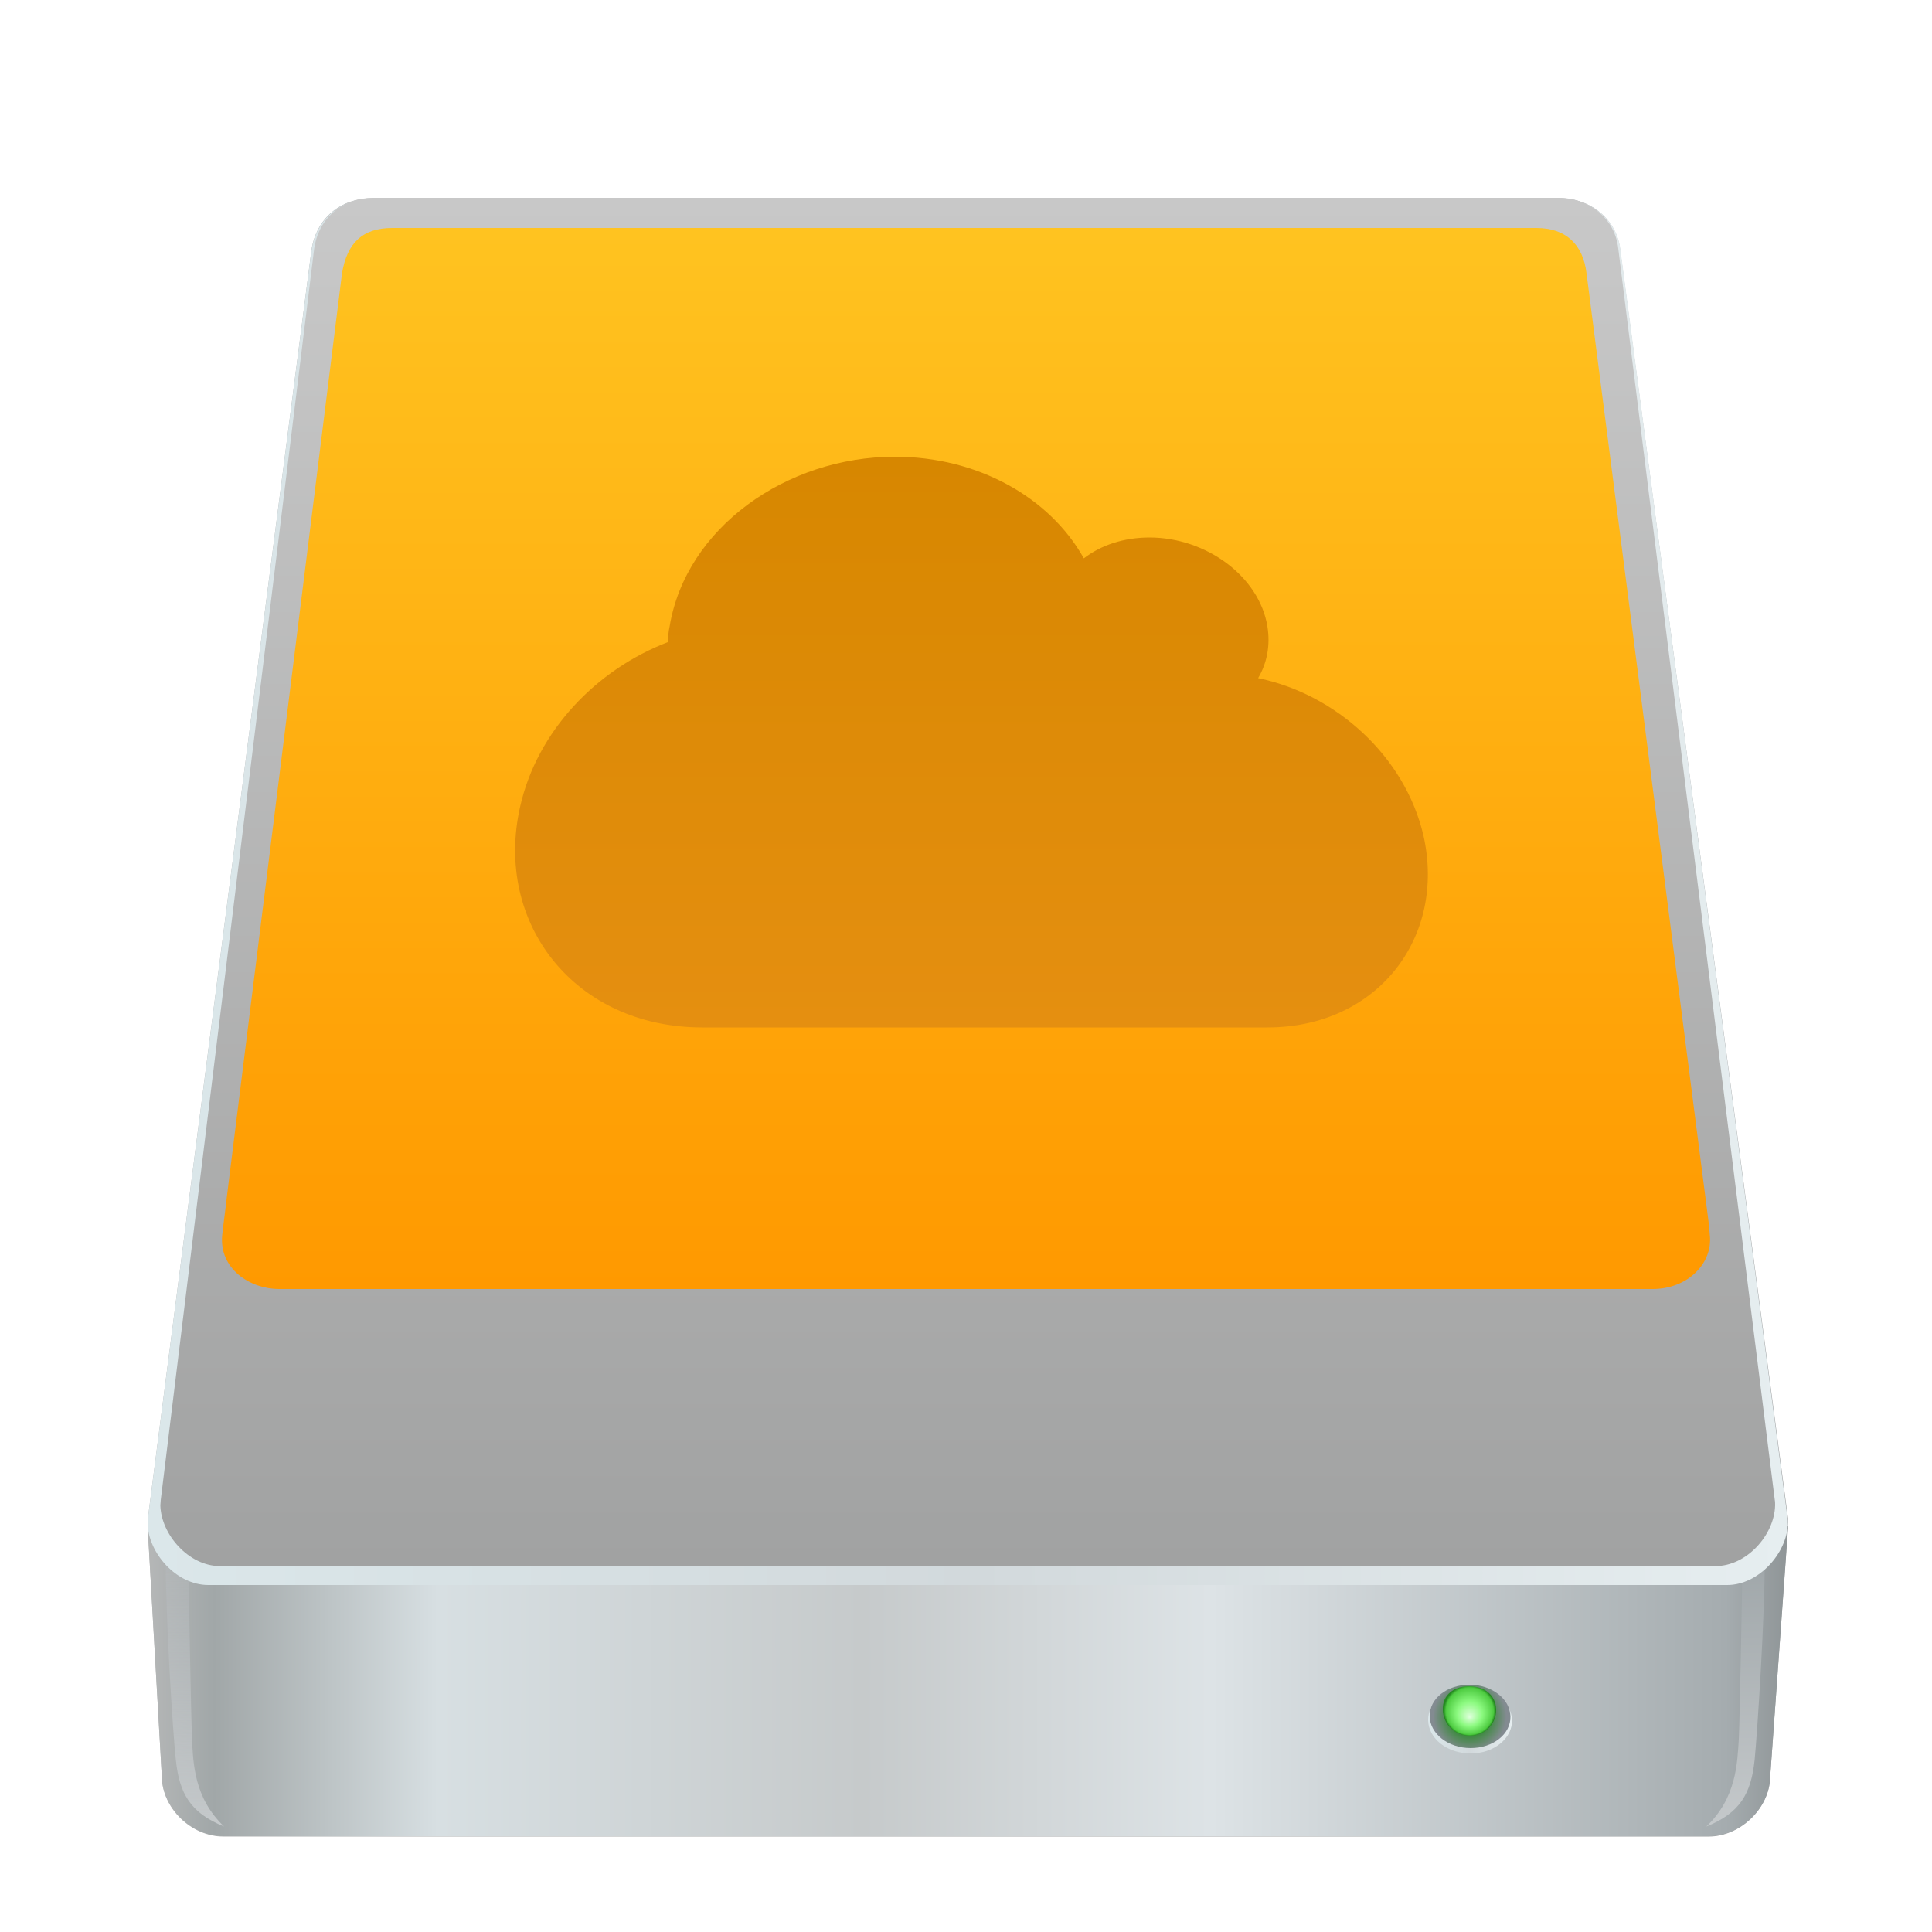
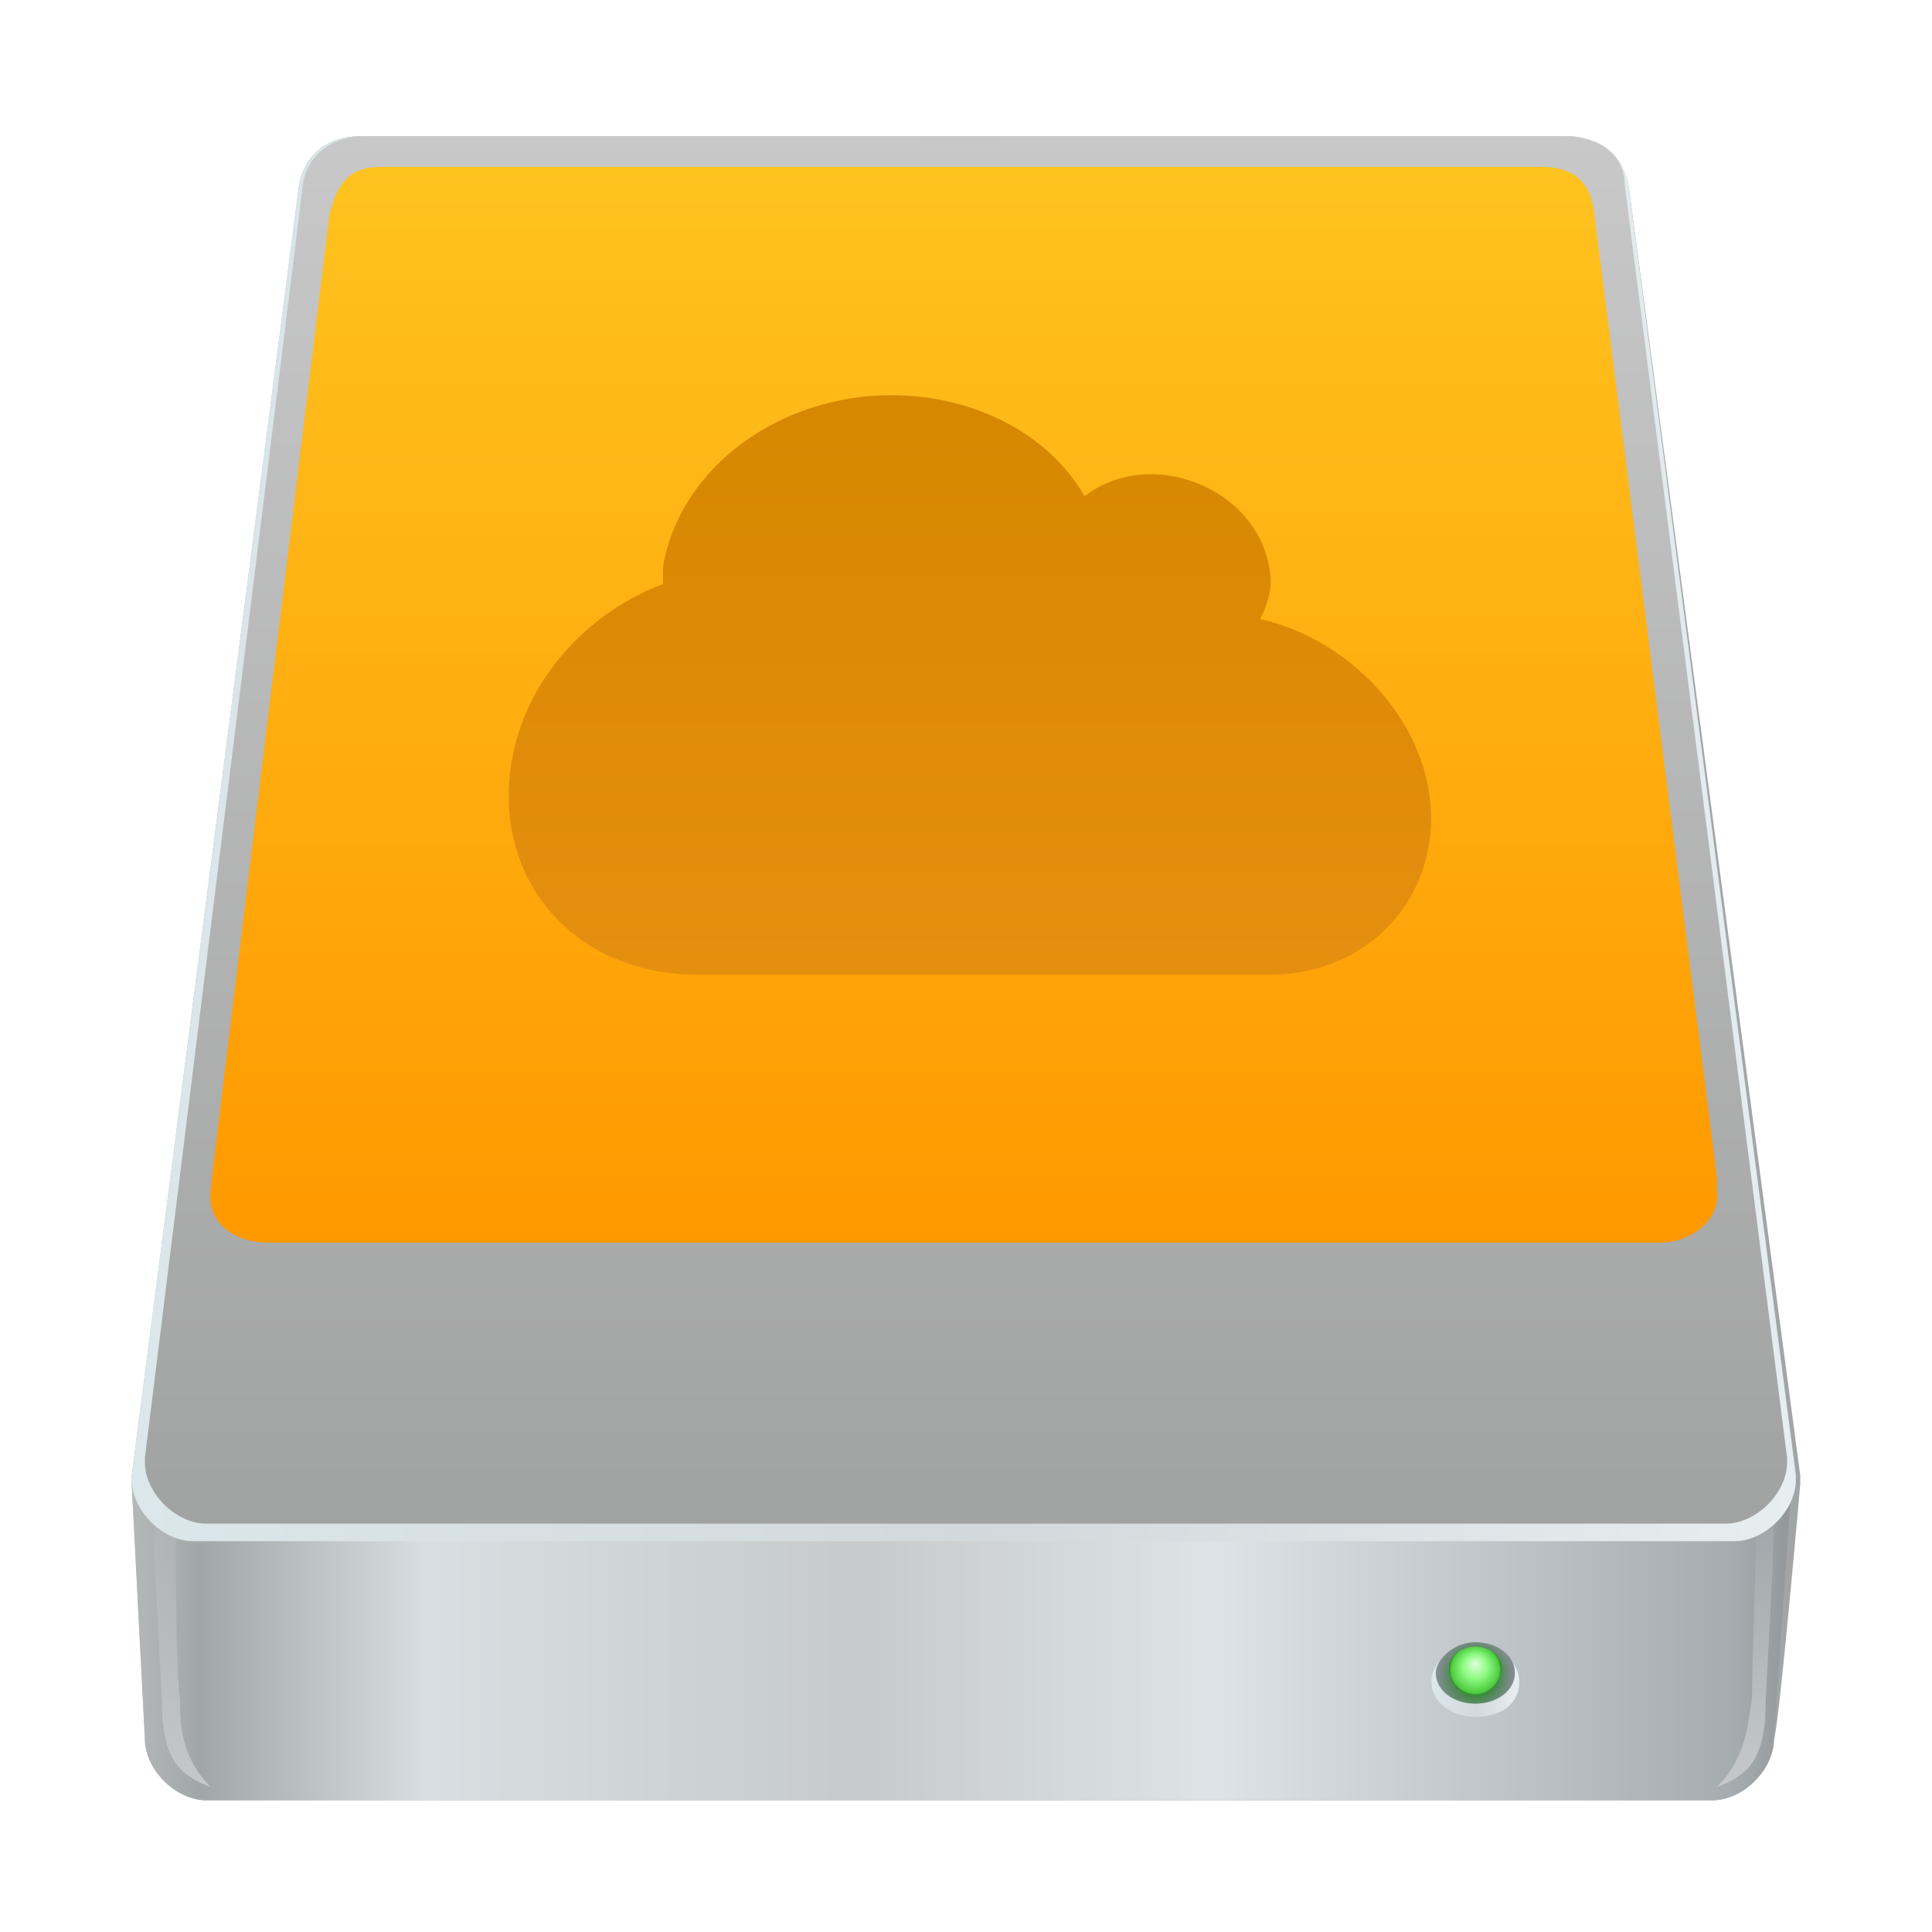
- <svg id="icon-cloud-storage" viewBox="0 0 500 500">
+ <svg id="icon-cloud-storage" viewBox="0 0 44 44">
  <style type="text/css">
		.st0{fill:url(#SVGID_1_);}
		.st1{fill:url(#SVGID_2_);}
		.st2{fill:url(#SVGID_3_);}
		.st3{fill:url(#SVGID_4_);}
		.st4{fill:url(#SVGID_5_);}
		.st5{fill:url(#SVGID_6_);}
		.st6{fill:url(#SVGID_7_);}
		.st7{fill:url(#SVGID_8_);}
		.st8{fill:url(#SVGID_9_);}
		.st9{fill:url(#SVGID_10_);}
		.st10{fill:url(#SVGID_11_);}
	</style>
-   <linearGradient id="SVGID_1_" gradientUnits="userSpaceOnUse" x1="38.133" y1="-112.674" x2="462.744" y2="-112.674" gradientTransform="matrix(1 0 0 1 0 376)">
-     <stop offset="0" style="stop-color:#B5B7B7" />
-     <stop offset="1" style="stop-color:#A2A5A6" />
-   </linearGradient>
-   <linearGradient id="SVGID_2_" gradientUnits="userSpaceOnUse" x1="38.237" y1="58.997" x2="462.764" y2="58.997" gradientTransform="matrix(1 0 0 1 0 376)">
+   <g>
+     <linearGradient id="SVGID_1_" gradientUnits="userSpaceOnUse" x1="3.035" y1="399.995" x2="40.965" y2="399.995" gradientTransform="matrix(1 0 0 -1 0 422)">
+       <stop offset="0" style="stop-color:#B5B7B7" />
+       <stop offset="1" style="stop-color:#A2A5A6" />
+     </linearGradient>
+     <path class="st0" d="M41,33.8C41,33.7,41,33.7,41,33.8c0-0.1,0-0.2,0-0.2L37.1,4.3c-0.1-0.7-0.7-1.2-1.4-1.2H8.2    c-0.7,0-1.3,0.4-1.4,1.2L3,33.6c0,0,0,0.1,0,0.1c0,0,0,0,0,0.1h0c0,0,0.3,5.8,0.3,5.8c0,0.7,0.7,1.4,1.4,1.4h34.3    c0.7,0,1.4-0.7,1.4-1.4C40.5,39.5,41,33.8,41,33.8L41,33.8z" />
+   </g>
+   <linearGradient id="SVGID_2_" gradientUnits="userSpaceOnUse" x1="3.035" y1="384.657" x2="40.965" y2="384.657" gradientTransform="matrix(1 0 0 -1 0 422)">
    <stop offset="0" style="stop-color:#B5B7B7" />
    <stop offset="4.065678e-02" style="stop-color:#A1A7A8" />
    <stop offset="0.177" style="stop-color:#D7DFE2" />
    <stop offset="0.436" style="stop-color:#C6CACB" />
    <stop offset="0.648" style="stop-color:#DDE3E6" />
    <stop offset="0.962" style="stop-color:#A5ACAF" />
    <stop offset="1" style="stop-color:#8F9597" />
  </linearGradient>
-   <linearGradient id="SVGID_3_" gradientUnits="userSpaceOnUse" x1="449.224" y1="96.698" x2="449.224" y2="26.931" gradientTransform="matrix(1 0 0 1 0 376)">
+   <path class="st1" d="M3,33.8c0,0,0.3,5.8,0.3,5.8c0,0.7,0.7,1.4,1.4,1.4h34.3c0.7,0,1.4-0.7,1.4-1.4c0,0,0.4-5.8,0.4-5.8" />
+   <linearGradient id="SVGID_3_" gradientUnits="userSpaceOnUse" x1="39.746" y1="381.289" x2="39.746" y2="387.525" gradientTransform="matrix(1 0 0 -1 0 422)">
    <stop offset="0" style="stop-color:#C5C9CB" />
    <stop offset="1" style="stop-color:#9FA6A9" />
  </linearGradient>
-   <linearGradient id="SVGID_4_" gradientUnits="userSpaceOnUse" x1="50.458" y1="96.698" x2="50.458" y2="26.931" gradientTransform="matrix(1 0 0 1 0 376)">
+   <path class="st2" d="M40.4,34.5c0,1.3-0.2,4-0.2,4.7c-0.1,0.8-0.3,1.2-1.1,1.5c0.7-0.7,0.7-1.5,0.8-2c0-0.6,0.1-3.8,0.1-3.8   L40.4,34.5z" />
+   <linearGradient id="SVGID_4_" gradientUnits="userSpaceOnUse" x1="4.129" y1="381.289" x2="4.129" y2="387.525" gradientTransform="matrix(1 0 0 -1 0 422)">
    <stop offset="0" style="stop-color:#C5C9CB" />
    <stop offset="1" style="stop-color:#B8BDC0;stop-opacity:0.3" />
  </linearGradient>
-   <linearGradient id="SVGID_5_" gradientUnits="userSpaceOnUse" x1="38.153" y1="-145.273" x2="462.646" y2="-145.273" gradientTransform="matrix(1 0 0 1 0 376)">
+   <path class="st3" d="M3.5,34.5c0,1.3,0.2,4,0.2,4.7C3.8,40,4,40.4,4.8,40.7c-0.7-0.7-0.7-1.5-0.7-2C4,38.1,4,34.9,4,34.9L3.5,34.5z" />
+   <linearGradient id="SVGID_5_" gradientUnits="userSpaceOnUse" x1="3.035" y1="402.899" x2="40.956" y2="402.899" gradientTransform="matrix(1 0 0 -1 0 422)">
    <stop offset="0" style="stop-color:#DBE7EA" />
    <stop offset="0.504" style="stop-color:#D2D9DC" />
    <stop offset="1" style="stop-color:#E6EEF0" />
  </linearGradient>
-   <linearGradient id="SVGID_6_" gradientUnits="userSpaceOnUse" x1="250.4" y1="-324.826" x2="250.4" y2="29.287" gradientTransform="matrix(1 0 0 1 0 376)">
+   <path class="st4" d="M35.7,3.1H8.2c-0.7,0-1.3,0.4-1.4,1.2L3,33.6c0,0,0,0.1,0,0.1c0,0.7,0.7,1.4,1.4,1.4h35.1   c0.7,0,1.4-0.7,1.4-1.4c0,0,0-0.1,0-0.1L37.1,4.3C37,3.5,36.4,3.1,35.7,3.1z" />
+   <linearGradient id="SVGID_6_" gradientUnits="userSpaceOnUse" x1="21.995" y1="418.943" x2="21.995" y2="387.31" gradientTransform="matrix(1 0 0 -1 0 422)">
    <stop offset="0" style="stop-color:#C8C8C8" />
    <stop offset="1" style="stop-color:#A1A2A2" />
  </linearGradient>
-   <linearGradient id="SVGID_7_" gradientUnits="userSpaceOnUse" x1="250.053" y1="-317" x2="250.053" y2="-42.382" gradientTransform="matrix(1 0 0 1 0 376)">
+   <path class="st5" d="M35.6,3.1H8.3C7.6,3.1,7,3.5,6.9,4.2L3.3,33.2c0,0,0,0.1,0,0.1c0,0.7,0.7,1.4,1.4,1.4h34.6   c0.7,0,1.4-0.7,1.4-1.4c0,0,0-0.1,0-0.1L37,4.2C37,3.5,36.4,3.1,35.6,3.1z" />
+   <linearGradient id="SVGID_7_" gradientUnits="userSpaceOnUse" x1="21.956" y1="418.246" x2="21.956" y2="393.716" gradientTransform="matrix(1 0 0 -1 0 422)">
    <stop offset="0" style="stop-color:#FFC320" />
    <stop offset="1" style="stop-color:#FF9900" />
  </linearGradient>
-   <linearGradient id="SVGID_8_" gradientUnits="userSpaceOnUse" x1="369.493" y1="69.196" x2="391.292" y2="69.196" gradientTransform="matrix(1 0 0 1 0 376)">
+   <path class="st6" d="M35.1,3.8H8.7c-0.7,0-1,0.3-1.2,1.1L4.9,26.2c0,0-0.1,0.8-0.1,0.9c-0.1,0.8,0.6,1.2,1.3,1.2h31.7   c0.8,0,1.4-0.6,1.3-1.2c0,0,0-0.3,0-0.3L36.3,4.8C36.2,4.1,35.8,3.8,35.1,3.8z" />
+   <linearGradient id="SVGID_8_" gradientUnits="userSpaceOnUse" x1="32.63" y1="383.742" x2="34.577" y2="383.742" gradientTransform="matrix(1 0 0 -1 0 422)">
    <stop offset="0" style="stop-color:#DBE7EA" />
    <stop offset="0.504" style="stop-color:#D2D9DC" />
    <stop offset="1" style="stop-color:#E6EEF0" />
  </linearGradient>
-   <radialGradient id="SVGID_9_" cx="380.375" cy="67.562" r="9.478" gradientTransform="matrix(1 0 0 0.9815 0 377.8693)" gradientUnits="userSpaceOnUse">
+   <path class="st7" d="M33.6,37.5c0.5,0,1,0.3,1,0.8s-0.4,0.8-1,0.8c-0.5,0-1-0.3-1-0.8C32.6,37.8,33.1,37.5,33.6,37.5z" />
+   <radialGradient id="SVGID_9_" cx="33.602" cy="392.128" r="0.847" gradientTransform="matrix(1 0 0 -0.9815 0 423.0368)" gradientUnits="userSpaceOnUse">
    <stop offset="4.082876e-04" style="stop-color:#879098" />
    <stop offset="0.502" style="stop-color:#358936" />
    <stop offset="1" style="stop-color:#838B91" />
  </radialGradient>
-   <radialGradient id="SVGID_10_" cx="380.343" cy="66.074" r="6.683" fx="380.362" fy="67.785" gradientTransform="matrix(1 0 0 0.9815 0 377.8693)" gradientUnits="userSpaceOnUse">
+   <path class="st8" d="M33.6,37.4c0.5,0,0.9,0.3,0.9,0.7c0,0.4-0.4,0.7-0.9,0.7c-0.5,0-0.9-0.3-0.9-0.7C32.7,37.8,33.1,37.4,33.6,37.4   z" />
+   <radialGradient id="SVGID_10_" cx="33.599" cy="392.261" r="0.597" fx="33.601" fy="392.414" gradientTransform="matrix(1 0 0 -0.9815 0 423.0368)" gradientUnits="userSpaceOnUse">
    <stop offset="4.082876e-04" style="stop-color:#DFFFDC" />
    <stop offset="0.483" style="stop-color:#8CFA80" />
    <stop offset="0.92" style="stop-color:#4DCB40" />
    <stop offset="1" style="stop-color:#248920" />
  </radialGradient>
-   <linearGradient id="SVGID_11_" gradientUnits="userSpaceOnUse" x1="251.368" y1="233.093" x2="251.368" y2="380.797" gradientTransform="matrix(1 0 0 -1 0 499)">
+   <path class="st9" d="M34.2,38c0,0.3-0.3,0.6-0.6,0.6c-0.3,0-0.6-0.3-0.6-0.6c0-0.3,0.3-0.5,0.6-0.5S34.2,37.7,34.2,38z" />
+   <linearGradient id="SVGID_11_" gradientUnits="userSpaceOnUse" x1="22.082" y1="-432.763" x2="22.082" y2="-445.958" gradientTransform="matrix(1 0 0 1 0 455)">
    <stop offset="0" style="stop-color:#E58F10" />
    <stop offset="1" style="stop-color:#D78700" />
  </linearGradient>
-   <g>
-     <path class="st0" d="M462.7,394.8c0-0.2,0.1-0.5,0.1-0.7c0-0.5,0-1-0.1-1.5L419.3,64.7c-0.9-8-7.7-13.4-15.7-13.4H96.3 c-8,0-14.4,5-15.7,13.4l-42.3,328c0,0.5-0.1,1-0.1,1.5c0,0.2,0,0.5,0.1,0.7h-0.1c0,0.5,3.7,64.7,3.7,65.2 c0.2,7.9,7.6,15.2,15.9,15.2h384.4c8.2,0,15.7-7.3,15.9-15.2C458.1,459.6,462.8,395.3,462.7,394.8L462.7,394.8z" />
-   </g>
-   <path class="st1" d="M38.2,394.8c0,0.5,3.7,64.7,3.7,65.2c0.2,7.9,7.6,15.2,15.9,15.2h384.4c8.2,0,15.7-7.3,15.9-15.2 c0-0.5,4.7-64.7,4.7-65.2" />
-   <path class="st2" d="M456.7,402.9c0.1,15-1.9,45.3-2.6,52.5c-0.9,8.8-3.8,13.8-12.5,17.3c7.8-7.4,8-16.4,8.4-22.6 c0.3-6.3,0.9-42.4,0.9-42.4L456.7,402.9z" />
-   <path class="st3" d="M42.9,402.9c-0.1,15,1.8,45.3,2.6,52.5c0.9,8.8,3.8,13.8,12.5,17.3c-7.8-7.4-8-16.4-8.3-22.6 c-0.3-6.3-0.9-42.4-0.9-42.4L42.9,402.9z" />
-   <path class="st4" d="M403.7,51.4H96.3c-8,0-14.4,5-15.7,13.4l-42.3,328c0,0.5-0.1,1-0.1,1.5c0.2,7.7,7.5,15.9,15.7,15.9h393.1 c8.1,0,15.5-8.2,15.7-15.9c0-0.5,0-1-0.1-1.5l-43.2-328C418.5,56.6,411.5,51.4,403.7,51.4z" />
-   <path class="st5" d="M403.3,51.2H96.7c-7.8,0-14.2,4.9-15.4,13.2L41.6,388.2c0,0.5-0.1,1-0.1,1.4c0.2,7.6,7.4,15.7,15.4,15.7H444 c8,0,15.2-8,15.4-15.7c0-0.5,0-1-0.1-1.5L418.8,64.3C417.9,56.4,411.2,51.2,403.3,51.2z" />
-   <path class="st6" d="M397.6,59H101.5c-7.6,0-11.7,3.8-13,11.8l-29.8,239c0,0.5-1.2,9.4-1.2,9.9c-0.8,8.6,7.1,13.9,14.8,13.9h355.4 c9.1,0,15.6-6.7,14.8-13.9c0-0.5-0.3-2.8-0.3-3.3L410.6,70.8C409.7,63.2,405.2,59,397.6,59z" />
-   <path class="st7" d="M380.3,436.7c6,0,10.9,3.8,11,8.5c0.1,4.7-4.7,8.6-10.7,8.6c-6,0-10.9-3.8-11-8.6 C369.5,440.5,374.3,436.7,380.3,436.7z" />
-   <path class="st8" d="M380.3,436c5.8,0,10.5,3.7,10.6,8.2c0.1,4.6-4.5,8.2-10.3,8.2s-10.5-3.7-10.6-8.2 C369.9,439.6,374.5,436,380.3,436z" />
-   <path class="st9" d="M387.2,442.4c0.1,3.7-2.9,6.8-6.8,6.8s-7-3-7-6.8c-0.1-3.8,2.9-6,6.8-6S387.1,438.6,387.2,442.4z" />
-   <path class="st10" d="M368.4,216.3c5.9,26.3-11.9,49.6-40.4,49.6H181.8c-33.2,0-54-27.1-47.2-57.1c4.4-19.7,19.9-35.6,38.2-42.6 c0.1-1.3,0.2-2.8,0.5-4.1c4.2-25.4,30.1-43.9,58.3-43.9c21.3,0,40,10.4,48.9,26.3c4.4-3.4,10.3-5.4,17-5.4c14.7,0,28.4,10.1,30.5,23 c0.8,4.9-0.1,9.5-2.4,13.4C345.6,179.6,363.6,195.6,368.4,216.3z" />
+   <path class="st10" d="M32.5,17.8c0.5,2.3-1.1,4.4-3.6,4.4H15.9c-3,0-4.8-2.4-4.2-5.1c0.4-1.8,1.8-3.2,3.4-3.8c0-0.1,0-0.3,0-0.4   c0.4-2.3,2.7-3.9,5.2-3.9c1.9,0,3.6,0.9,4.4,2.3c0.4-0.3,0.9-0.5,1.5-0.5c1.3,0,2.5,0.9,2.7,2.1c0.1,0.4,0,0.8-0.2,1.2   C30.5,14.5,32.1,16,32.5,17.8z" />
</svg>
